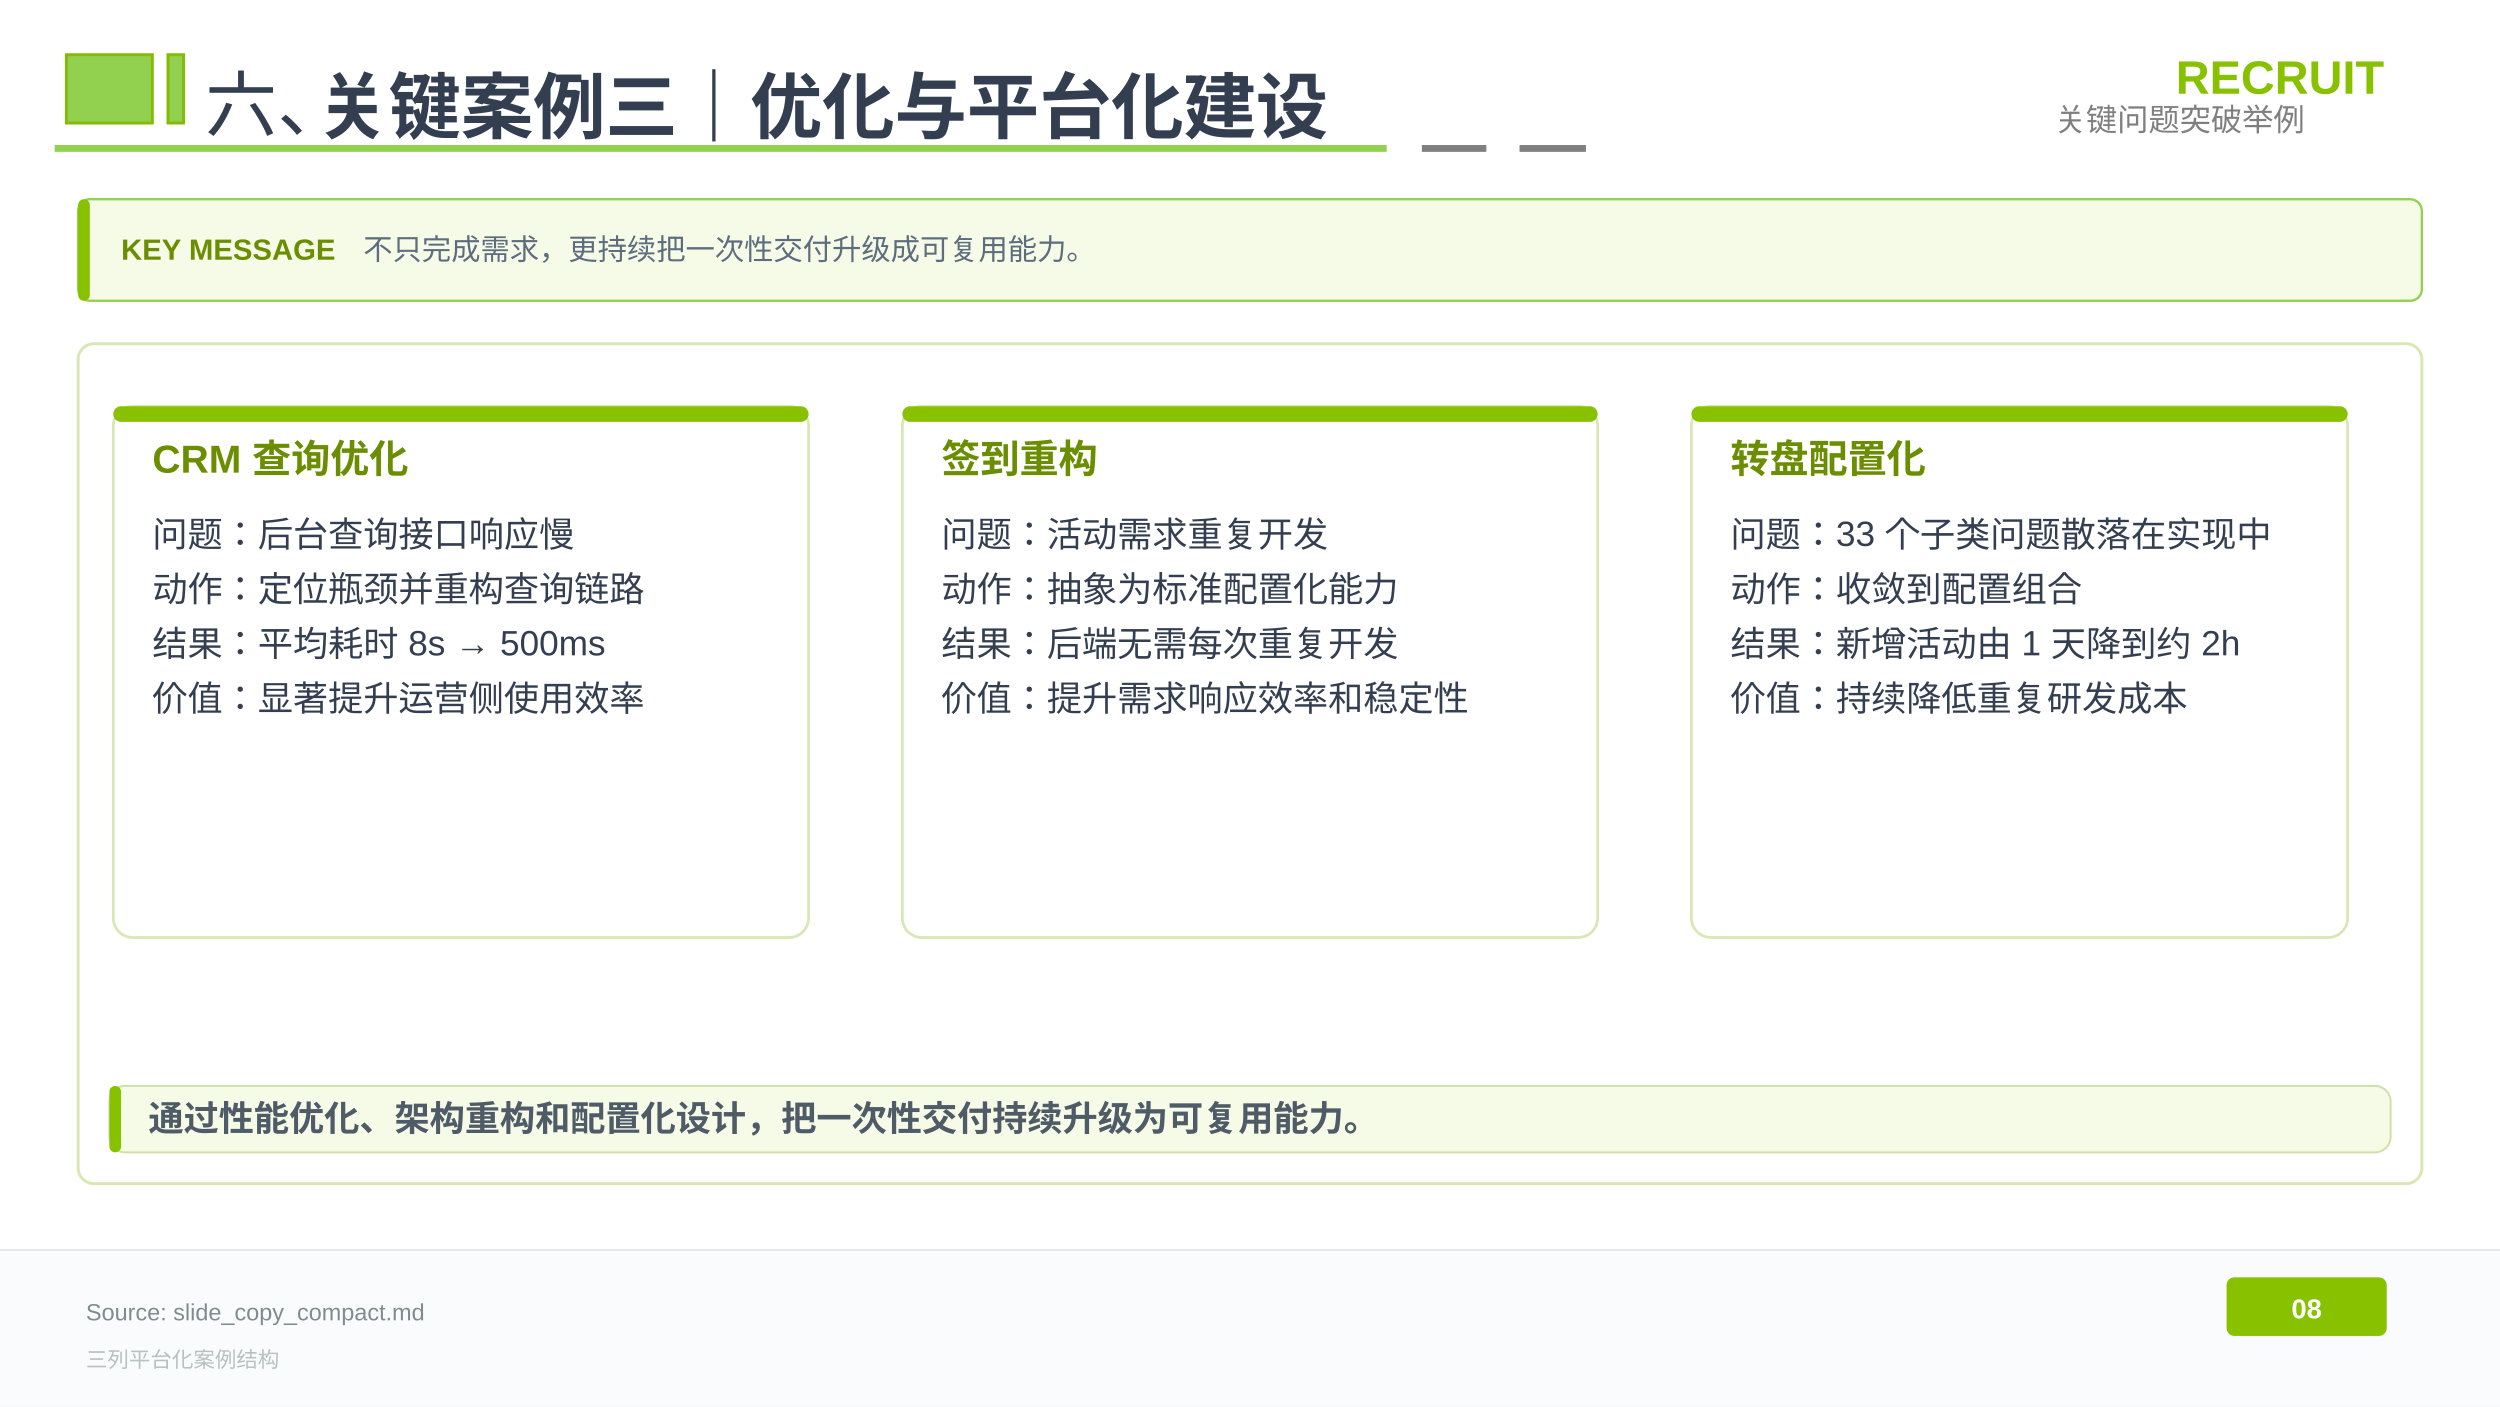
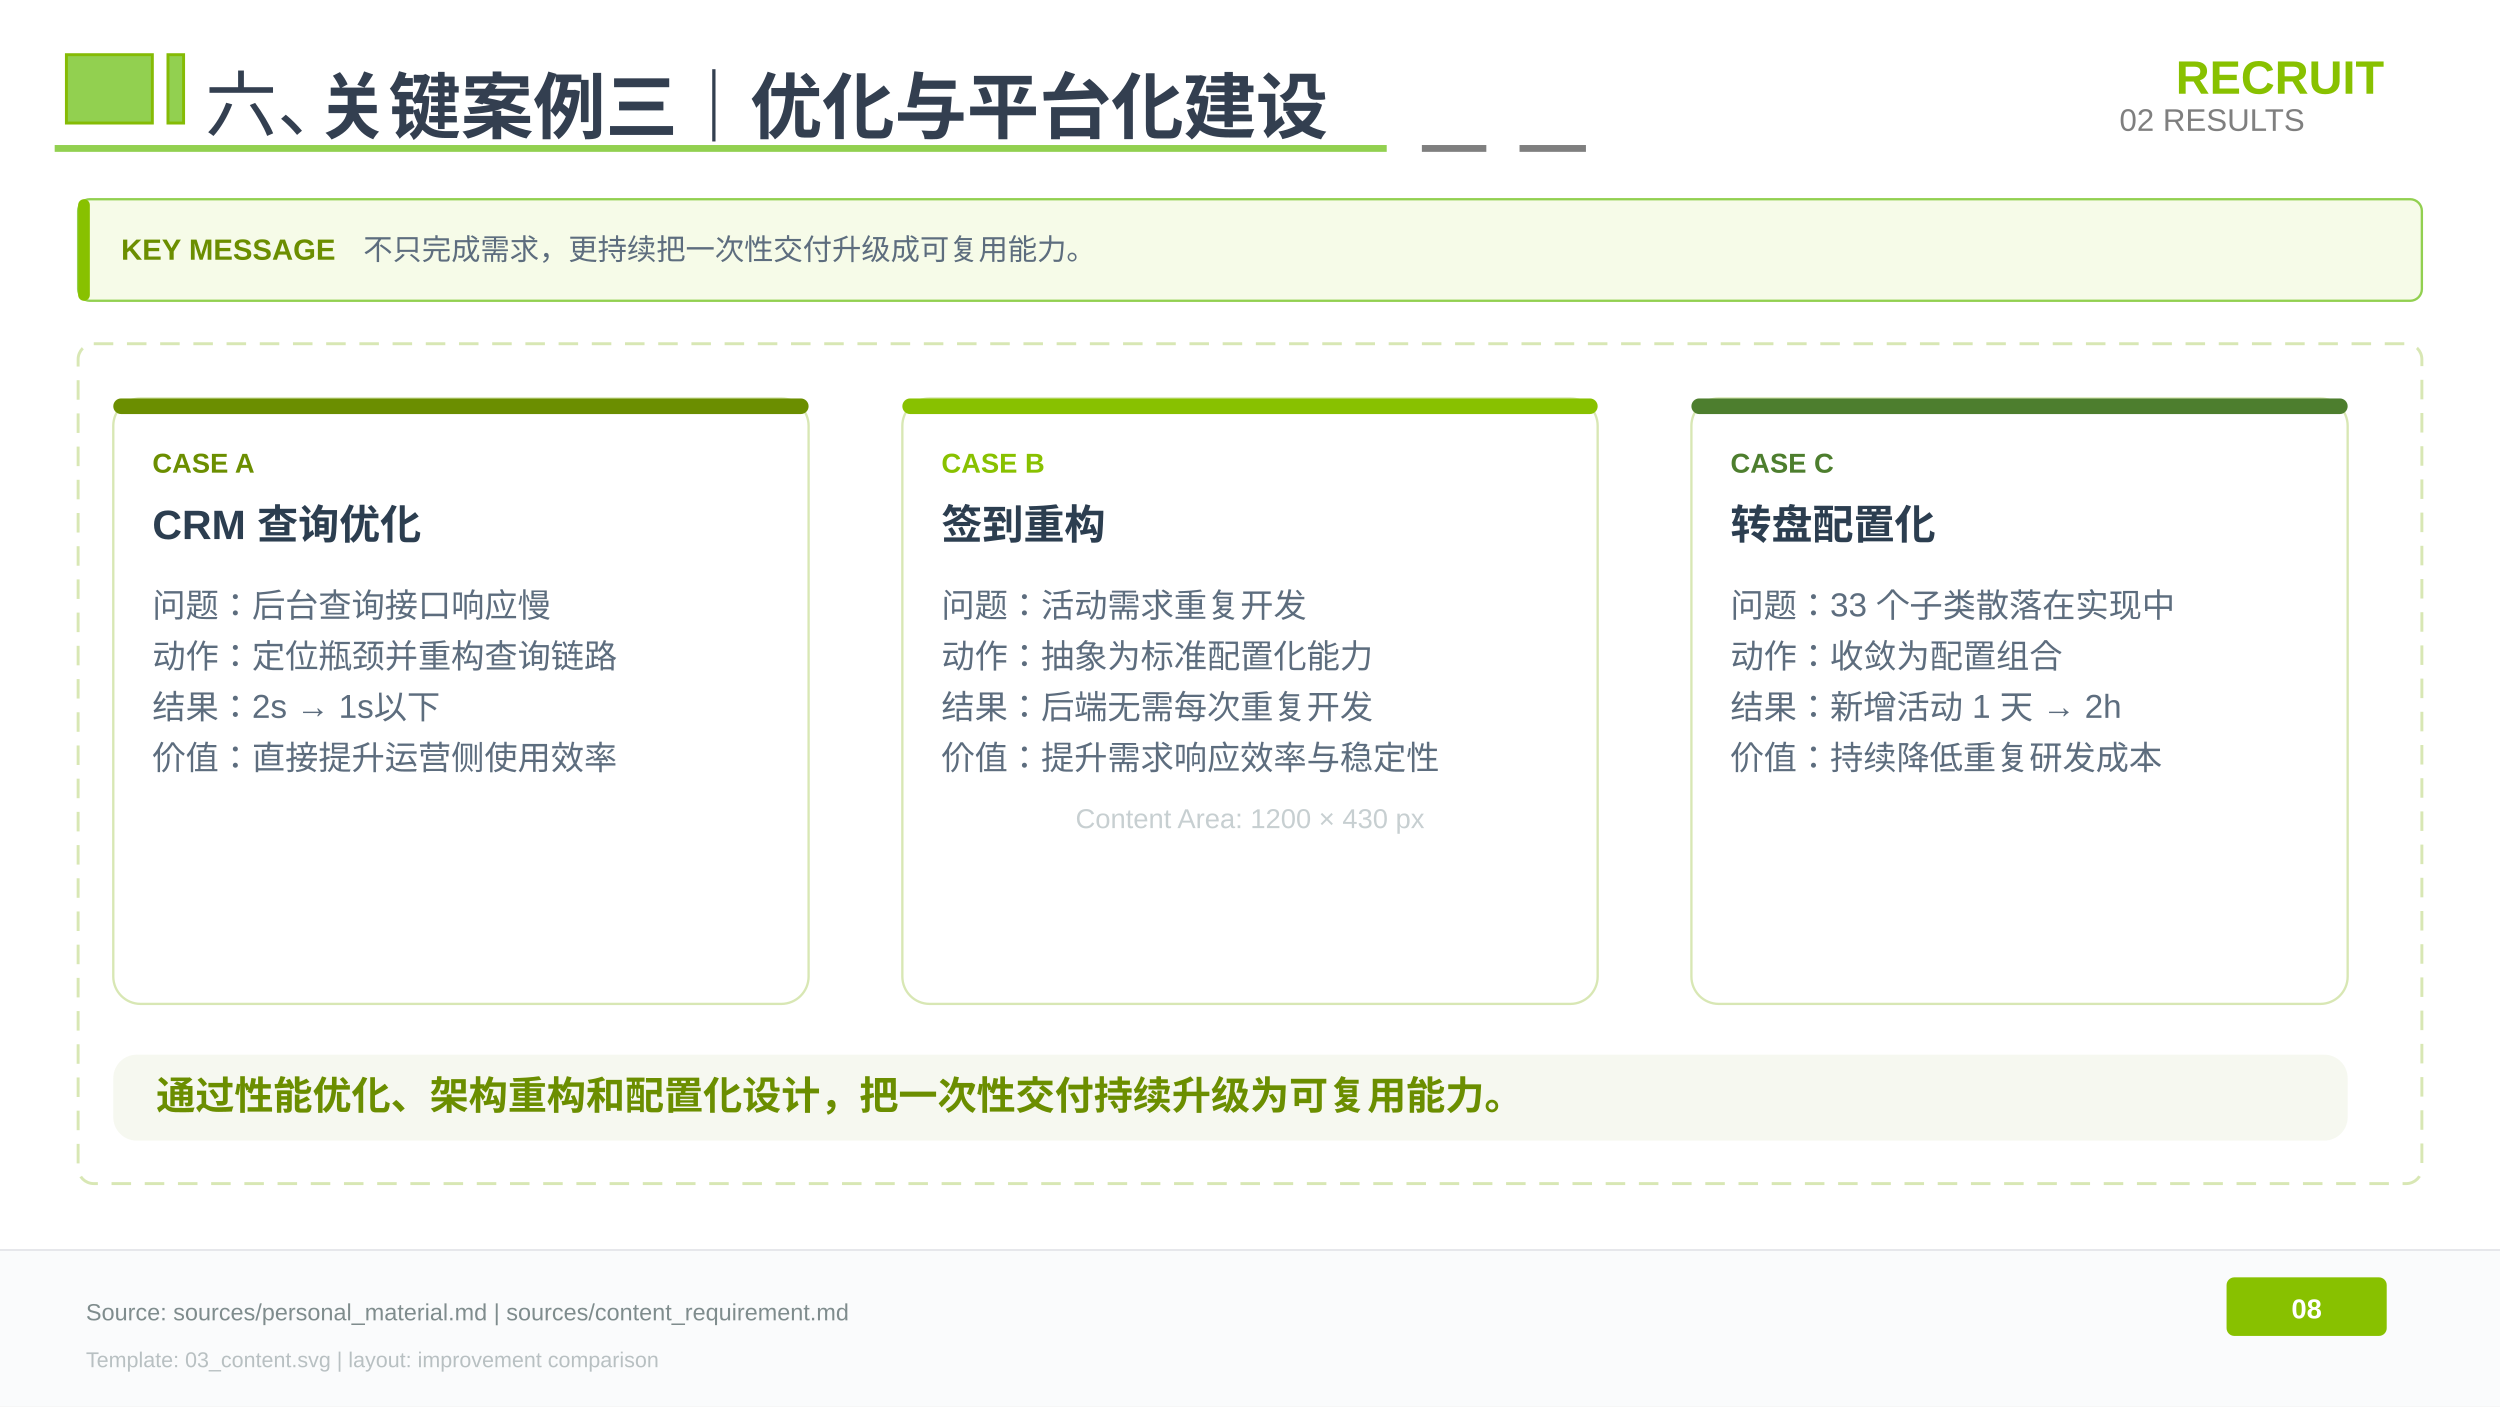
<svg xmlns="http://www.w3.org/2000/svg" viewBox="0 0 1280 720">
  <rect width="1280" height="720" fill="#FFFFFF" />
  <g>
    <rect x="34" y="28" width="44" height="35" fill="#92D050" stroke="#85BB05" stroke-width="1.5" />
    <rect x="86" y="28" width="8" height="35" fill="#92D050" stroke="#85BB05" stroke-width="1.5" />
    <line x1="28" y1="76" x2="710" y2="76" stroke="#92D050" stroke-width="3.5" />
    <line x1="728" y1="76" x2="761" y2="76" stroke="#7F7F7F" stroke-width="3.5" />
    <line x1="778" y1="76" x2="812" y2="76" stroke="#7F7F7F" stroke-width="3.5" />
    <text x="1114" y="48" font-family="Microsoft YaHei, Arial, sans-serif" font-size="24" font-weight="700" fill="#88C100">RECRUIT</text>
  </g>
  <g>
    <text x="105" y="67" font-family="Microsoft YaHei, Arial, sans-serif" font-size="37" font-weight="400" fill="#333F50">六、</text>
    <text x="162" y="68" font-family="Microsoft YaHei, Arial, sans-serif" font-size="37" font-weight="700" fill="#333F50">关键案例三｜优化与平台化建设</text>
-     <text x="1180" y="67" text-anchor="end" font-family="Microsoft YaHei, Arial, sans-serif" font-size="16" font-weight="400" fill="#7F7F7F">关键问题突破举例</text>
+     <text x="1180" y="67" text-anchor="end" font-family="Microsoft YaHei, Arial, sans-serif" font-size="16" font-weight="400" fill="#7F7F7F">02 RESULTS</text>
  </g>
  <g>
    <rect x="40" y="102" width="1200" height="52" rx="6" fill="#F6FBE8" stroke="#92D050" stroke-width="1.2" />
    <rect x="40" y="102" width="6" height="52" rx="3" fill="#88C100" />
    <text x="62" y="133" font-family="Microsoft YaHei, Arial, sans-serif" font-size="15" font-weight="700" fill="#6B8E00">KEY MESSAGE</text>
    <text x="186" y="133" font-family="Microsoft YaHei, Arial, sans-serif" font-size="15" font-weight="400" fill="#5D6D7E">不只完成需求，更持续把一次性交付升级成可复用能力。</text>
  </g>
  <g>
-     <rect x="40" y="176" width="1200" height="430" rx="8" fill="#FFFFFF" stroke="#D8E7B4" stroke-width="1.5" />
-     <rect x="58" y="208" width="356" height="272" rx="10" fill="#FFFFFF" stroke="#D8E7B4" stroke-width="1.4" />
-     <rect x="58" y="208" width="356" height="8" rx="4" fill="#88C100" />
-     <text x="78" y="242" font-family="Microsoft YaHei, Arial, sans-serif" font-size="20" font-weight="700" fill="#6B8E00">
+     <rect x="40" y="176" width="1200" height="430" rx="8" fill="none" stroke="#D8E7B4" stroke-width="1.5" stroke-dasharray="10 7" />
+     <rect x="58" y="204" width="356" height="310" rx="14" fill="#FFFFFF" stroke="#D8E7B4" stroke-width="1.2" />
+     <rect x="58" y="204" width="356" height="8" rx="4" fill="#6B8E00" />
+     <text x="78" y="242" text-anchor="start" font-family="Microsoft YaHei, Arial, sans-serif" font-size="14" font-weight="700" fill="#6B8E00">CASE A</text>
+     <text x="78" y="276" font-family="Microsoft YaHei, Arial, sans-serif" font-size="21" font-weight="700" fill="#2C3E50">
      <tspan x="78" dy="0">CRM 查询优化</tspan>
    </text>
-     <text x="78" y="280" font-family="Microsoft YaHei, Arial, sans-serif" font-size="18" font-weight="400" fill="#333F50">
+     <text x="78" y="316" font-family="Microsoft YaHei, Arial, sans-serif" font-size="17" font-weight="400" fill="#5D6D7E">
      <tspan x="78" dy="0">问题：后台查询接口响应慢</tspan>
-       <tspan x="78" dy="28">动作：定位瓶颈并重构查询链路</tspan>
-       <tspan x="78" dy="28">结果：平均耗时 8s → 500ms</tspan>
-       <tspan x="78" dy="28">价值：显著提升运营侧使用效率</tspan>
+       <tspan x="78" dy="26">动作：定位瓶颈并重构查询链路</tspan>
+       <tspan x="78" dy="26">结果：2s → 1s以下</tspan>
+       <tspan x="78" dy="26">价值：直接提升运营侧使用效率</tspan>
    </text>
-     <rect x="462" y="208" width="356" height="272" rx="10" fill="#FFFFFF" stroke="#D8E7B4" stroke-width="1.4" />
-     <rect x="462" y="208" width="356" height="8" rx="4" fill="#88C100" />
-     <text x="482" y="242" font-family="Microsoft YaHei, Arial, sans-serif" font-size="20" font-weight="700" fill="#6B8E00">
+     <rect x="462" y="204" width="356" height="310" rx="14" fill="#FFFFFF" stroke="#D8E7B4" stroke-width="1.2" />
+     <rect x="462" y="204" width="356" height="8" rx="4" fill="#88C100" />
+     <text x="482" y="242" text-anchor="start" font-family="Microsoft YaHei, Arial, sans-serif" font-size="14" font-weight="700" fill="#88C100">CASE B</text>
+     <text x="482" y="276" font-family="Microsoft YaHei, Arial, sans-serif" font-size="21" font-weight="700" fill="#2C3E50">
      <tspan x="482" dy="0">签到重构</tspan>
    </text>
-     <text x="482" y="280" font-family="Microsoft YaHei, Arial, sans-serif" font-size="18" font-weight="400" fill="#333F50">
+     <text x="482" y="316" font-family="Microsoft YaHei, Arial, sans-serif" font-size="17" font-weight="400" fill="#5D6D7E">
      <tspan x="482" dy="0">问题：活动需求重复开发</tspan>
-       <tspan x="482" dy="28">动作：抽象为标准配置化能力</tspan>
-       <tspan x="482" dy="28">结果：后端无需每次重复开发</tspan>
-       <tspan x="482" dy="28">价值：提升需求响应效率和稳定性</tspan>
+       <tspan x="482" dy="26">动作：抽象为标准配置化能力</tspan>
+       <tspan x="482" dy="26">结果：后端无需每次重复开发</tspan>
+       <tspan x="482" dy="26">价值：提升需求响应效率与稳定性</tspan>
    </text>
-     <rect x="866" y="208" width="336" height="272" rx="10" fill="#FFFFFF" stroke="#D8E7B4" stroke-width="1.4" />
-     <rect x="866" y="208" width="336" height="8" rx="4" fill="#88C100" />
-     <text x="886" y="242" font-family="Microsoft YaHei, Arial, sans-serif" font-size="20" font-weight="700" fill="#6B8E00">
+     <rect x="866" y="204" width="336" height="310" rx="14" fill="#FFFFFF" stroke="#D8E7B4" stroke-width="1.2" />
+     <rect x="866" y="204" width="336" height="8" rx="4" fill="#4D7E2E" />
+     <text x="886" y="242" text-anchor="start" font-family="Microsoft YaHei, Arial, sans-serif" font-size="14" font-weight="700" fill="#4D7E2E">CASE C</text>
+     <text x="886" y="276" font-family="Microsoft YaHei, Arial, sans-serif" font-size="21" font-weight="700" fill="#2C3E50">
      <tspan x="886" dy="0">转盘配置化</tspan>
    </text>
-     <text x="886" y="280" font-family="Microsoft YaHei, Arial, sans-serif" font-size="18" font-weight="400" fill="#333F50">
-       <tspan x="886" dy="0">问题：33 个子类问题散落在实现中</tspan>
-       <tspan x="886" dy="28">动作：收敛到配置组合</tspan>
-       <tspan x="886" dy="28">结果：新增活动由 1 天降到约 2h</tspan>
-       <tspan x="886" dy="28">价值：持续降低重复研发成本</tspan>
+     <text x="886" y="316" font-family="Microsoft YaHei, Arial, sans-serif" font-size="17" font-weight="400" fill="#5D6D7E">
+       <tspan x="886" dy="0">问题：33 个子类散落在实现中</tspan>
+       <tspan x="886" dy="26">动作：收敛为配置组合</tspan>
+       <tspan x="886" dy="26">结果：新增活动 1 天 → 2h</tspan>
+       <tspan x="886" dy="26">价值：持续降低重复研发成本</tspan>
    </text>
-     <rect x="56" y="556" width="1168" height="34" rx="8" fill="#F6FBE8" stroke="#CFE1A8" stroke-width="1" />
-     <rect x="56" y="556" width="6" height="34" rx="3" fill="#88C100" />
-     <text x="76" y="579" font-family="Microsoft YaHei, Arial, sans-serif" font-size="18" font-weight="700" fill="#4F5B66">
-       <tspan x="76" dy="0">通过性能优化、架构重构和配置化设计，把一次性交付持续升级为可复用能力。</tspan>
-     </text>
+     <rect x="58" y="540" width="1144" height="44" rx="12" fill="#6B8E00" fill-opacity="0.06" />
+     <text x="80" y="568" text-anchor="start" font-family="Microsoft YaHei, Arial, sans-serif" font-size="20" font-weight="700" fill="#6B8E00">通过性能优化、架构重构和配置化设计，把一次性交付持续升级为可复用能力。</text>
+     <text x="640" y="424" text-anchor="middle" font-family="Microsoft YaHei, Arial, sans-serif" font-size="14" font-weight="400" fill="#C7CFD1">Content Area: 1200 × 430 px</text>
  </g>
  <g>
    <rect x="0" y="640" width="1280" height="80" fill="#FAFBFC" />
    <line x1="0" y1="640" x2="1280" y2="640" stroke="#E5E7EB" stroke-width="1" />
-     <text x="44" y="676" font-family="Microsoft YaHei, Arial, sans-serif" font-size="12" font-weight="400" fill="#7F8C8D">Source: slide_copy_compact.md</text>
-     <text x="44" y="700" font-family="Microsoft YaHei, Arial, sans-serif" font-size="11" font-weight="400" fill="#B8C0C2">三列平台化案例结构</text>
+     <text x="44" y="676" font-family="Microsoft YaHei, Arial, sans-serif" font-size="12" font-weight="400" fill="#7F8C8D">Source: sources/personal_material.md | sources/content_requirement.md</text>
+     <text x="44" y="700" font-family="Microsoft YaHei, Arial, sans-serif" font-size="11" font-weight="400" fill="#B8C0C2">Template: 03_content.svg | layout: improvement comparison</text>
    <rect x="1140" y="654" width="82" height="30" rx="4" fill="#88C100" />
    <text x="1181" y="675" text-anchor="middle" font-family="Microsoft YaHei, Arial, sans-serif" font-size="14" font-weight="700" fill="#FFFFFF">08</text>
  </g>
</svg>
